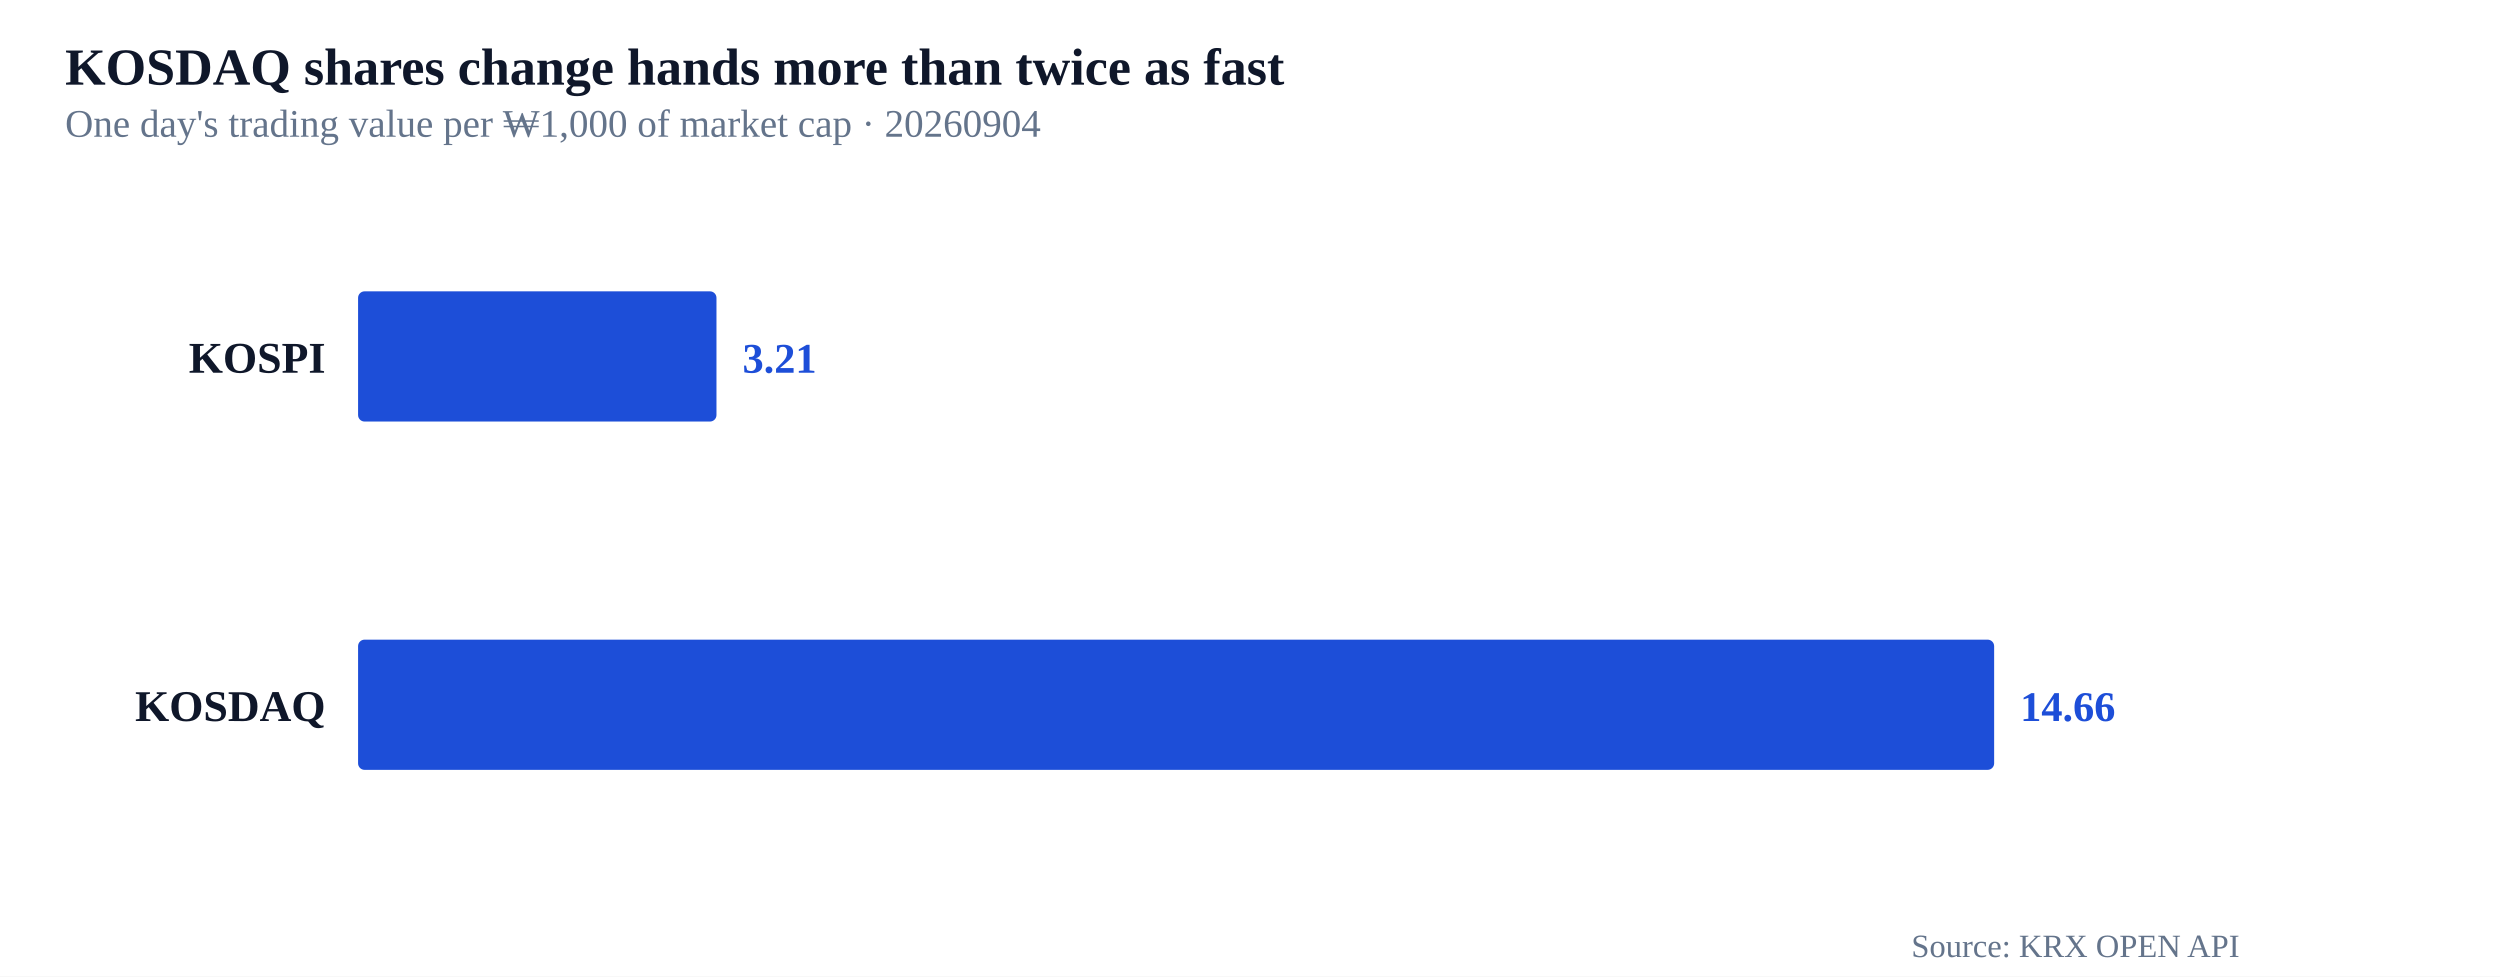
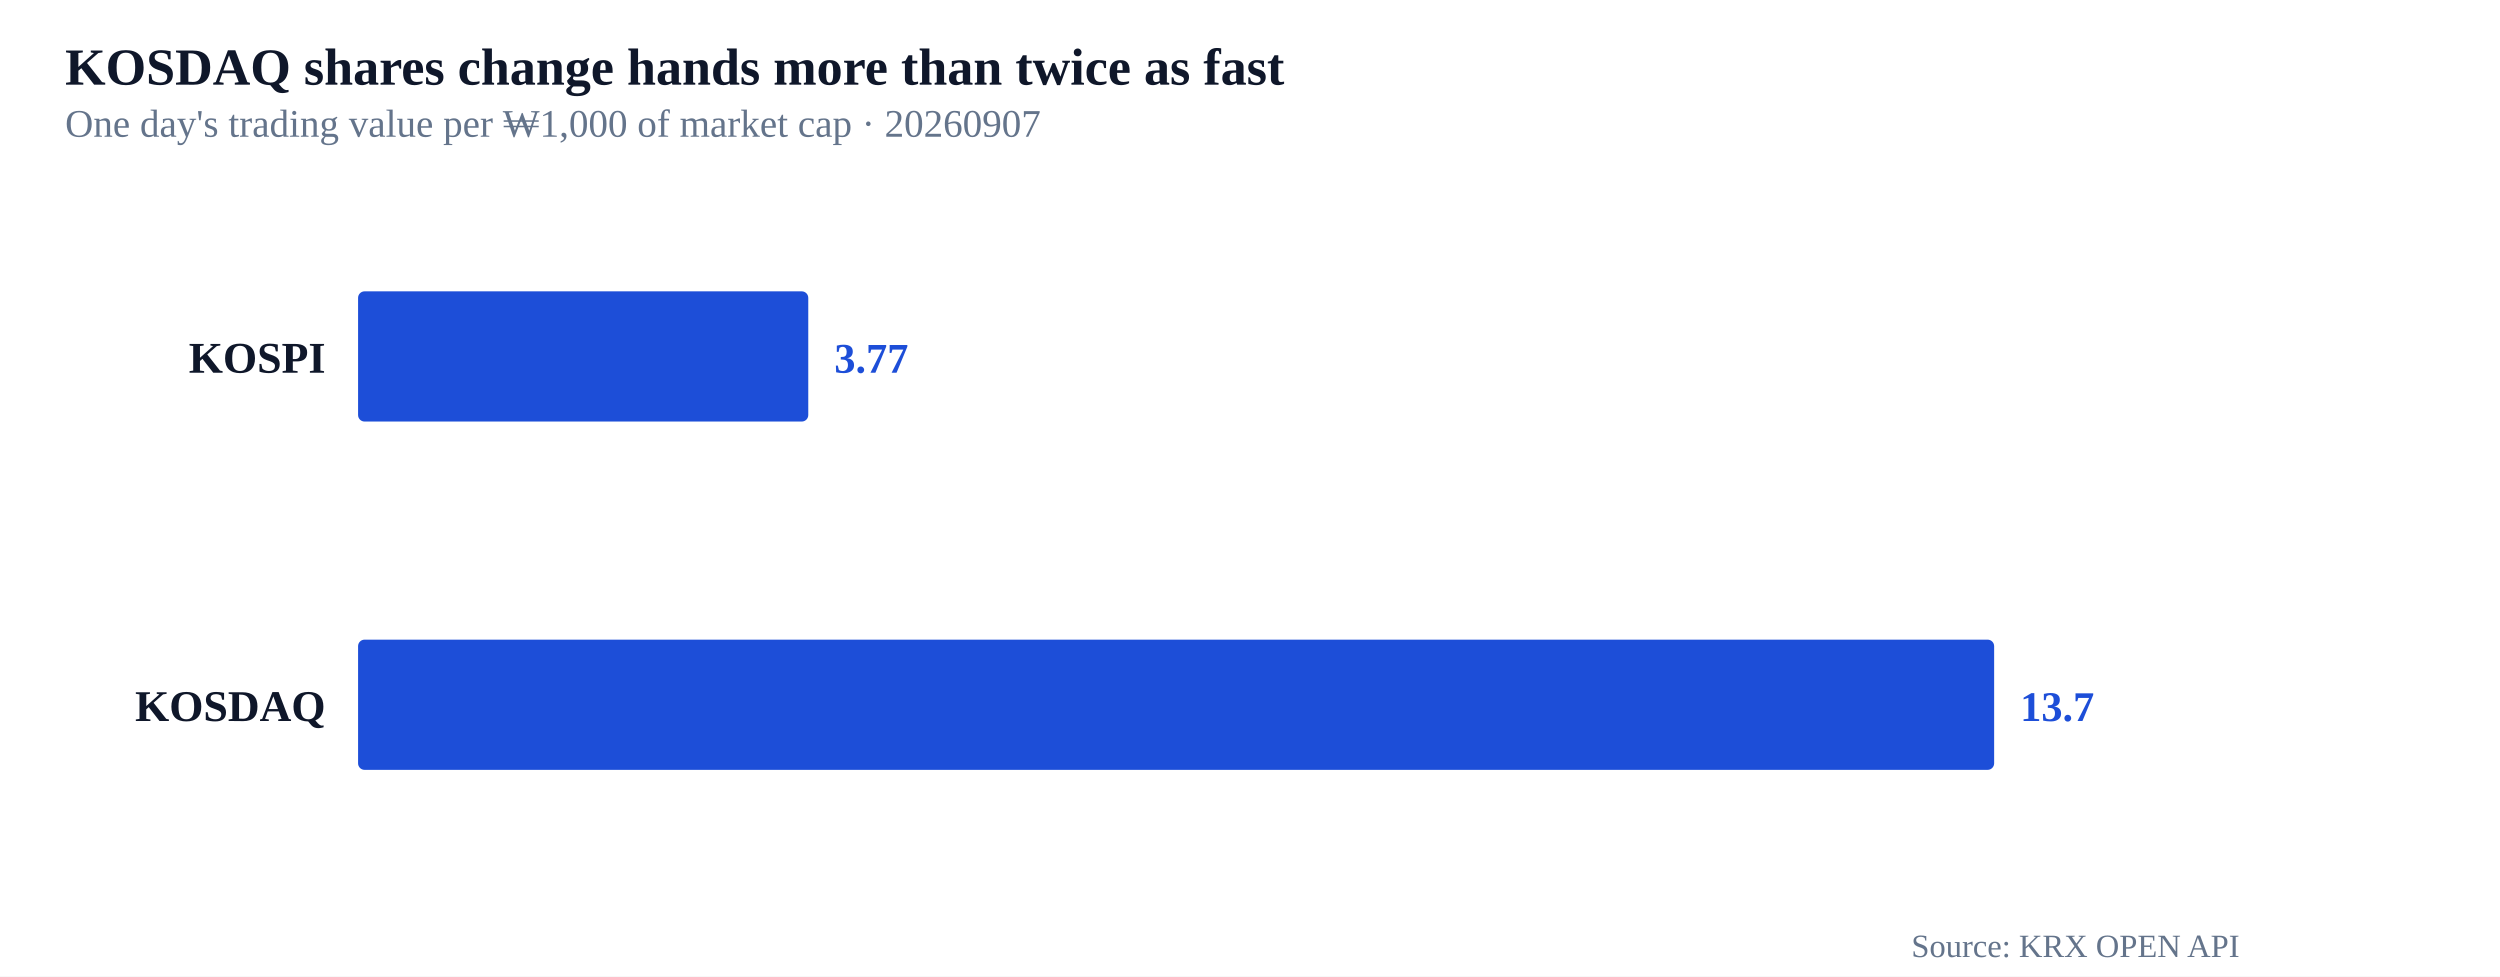
<svg xmlns="http://www.w3.org/2000/svg" viewBox="0 0 768 300" font-family="Georgia,'Times New Roman',serif" role="img" aria-label="Daily turnover per 1000 of market cap: KOSDAQ trades far more actively than KOSPI">
  <rect width="768" height="300" fill="#ffffff" />
  <text x="20" y="26" font-size="16" font-weight="700" fill="#0f172a">KOSDAQ shares change hands more than twice as fast</text>
-   <text x="20" y="42" font-size="12" fill="#64748b">One day's trading value per ₩1,000 of market cap · 20260904</text>
-   <rect x="110" y="89.5" width="110.1" height="40" fill="#1d4ed8" rx="2" />
+   <text x="20" y="42" font-size="12" fill="#64748b">One day's trading value per ₩1,000 of market cap · 20260907</text>
+   <rect x="110" y="89.5" width="138.3" height="40" fill="#1d4ed8" rx="2" />
  <text x="100" y="114.5" text-anchor="end" font-size="13.5" font-weight="700" fill="#0f172a">KOSPI</text>
-   <text x="228.1" y="114.5" font-size="13" font-weight="700" fill="#1d4ed8">3.21</text>
+   <text x="256.3" y="114.5" font-size="13" font-weight="700" fill="#1d4ed8">3.77</text>
  <rect x="110" y="196.5" width="502.6" height="40" fill="#1d4ed8" rx="2" />
  <text x="100" y="221.5" text-anchor="end" font-size="13.5" font-weight="700" fill="#0f172a">KOSDAQ</text>
-   <text x="620.6" y="221.5" font-size="13" font-weight="700" fill="#1d4ed8">14.66</text>
+   <text x="620.6" y="221.5" font-size="13" font-weight="700" fill="#1d4ed8">13.7</text>
  <text x="688" y="294" text-anchor="end" font-size="10" fill="#64748b">Source: KRX OPEN API</text>
</svg>
